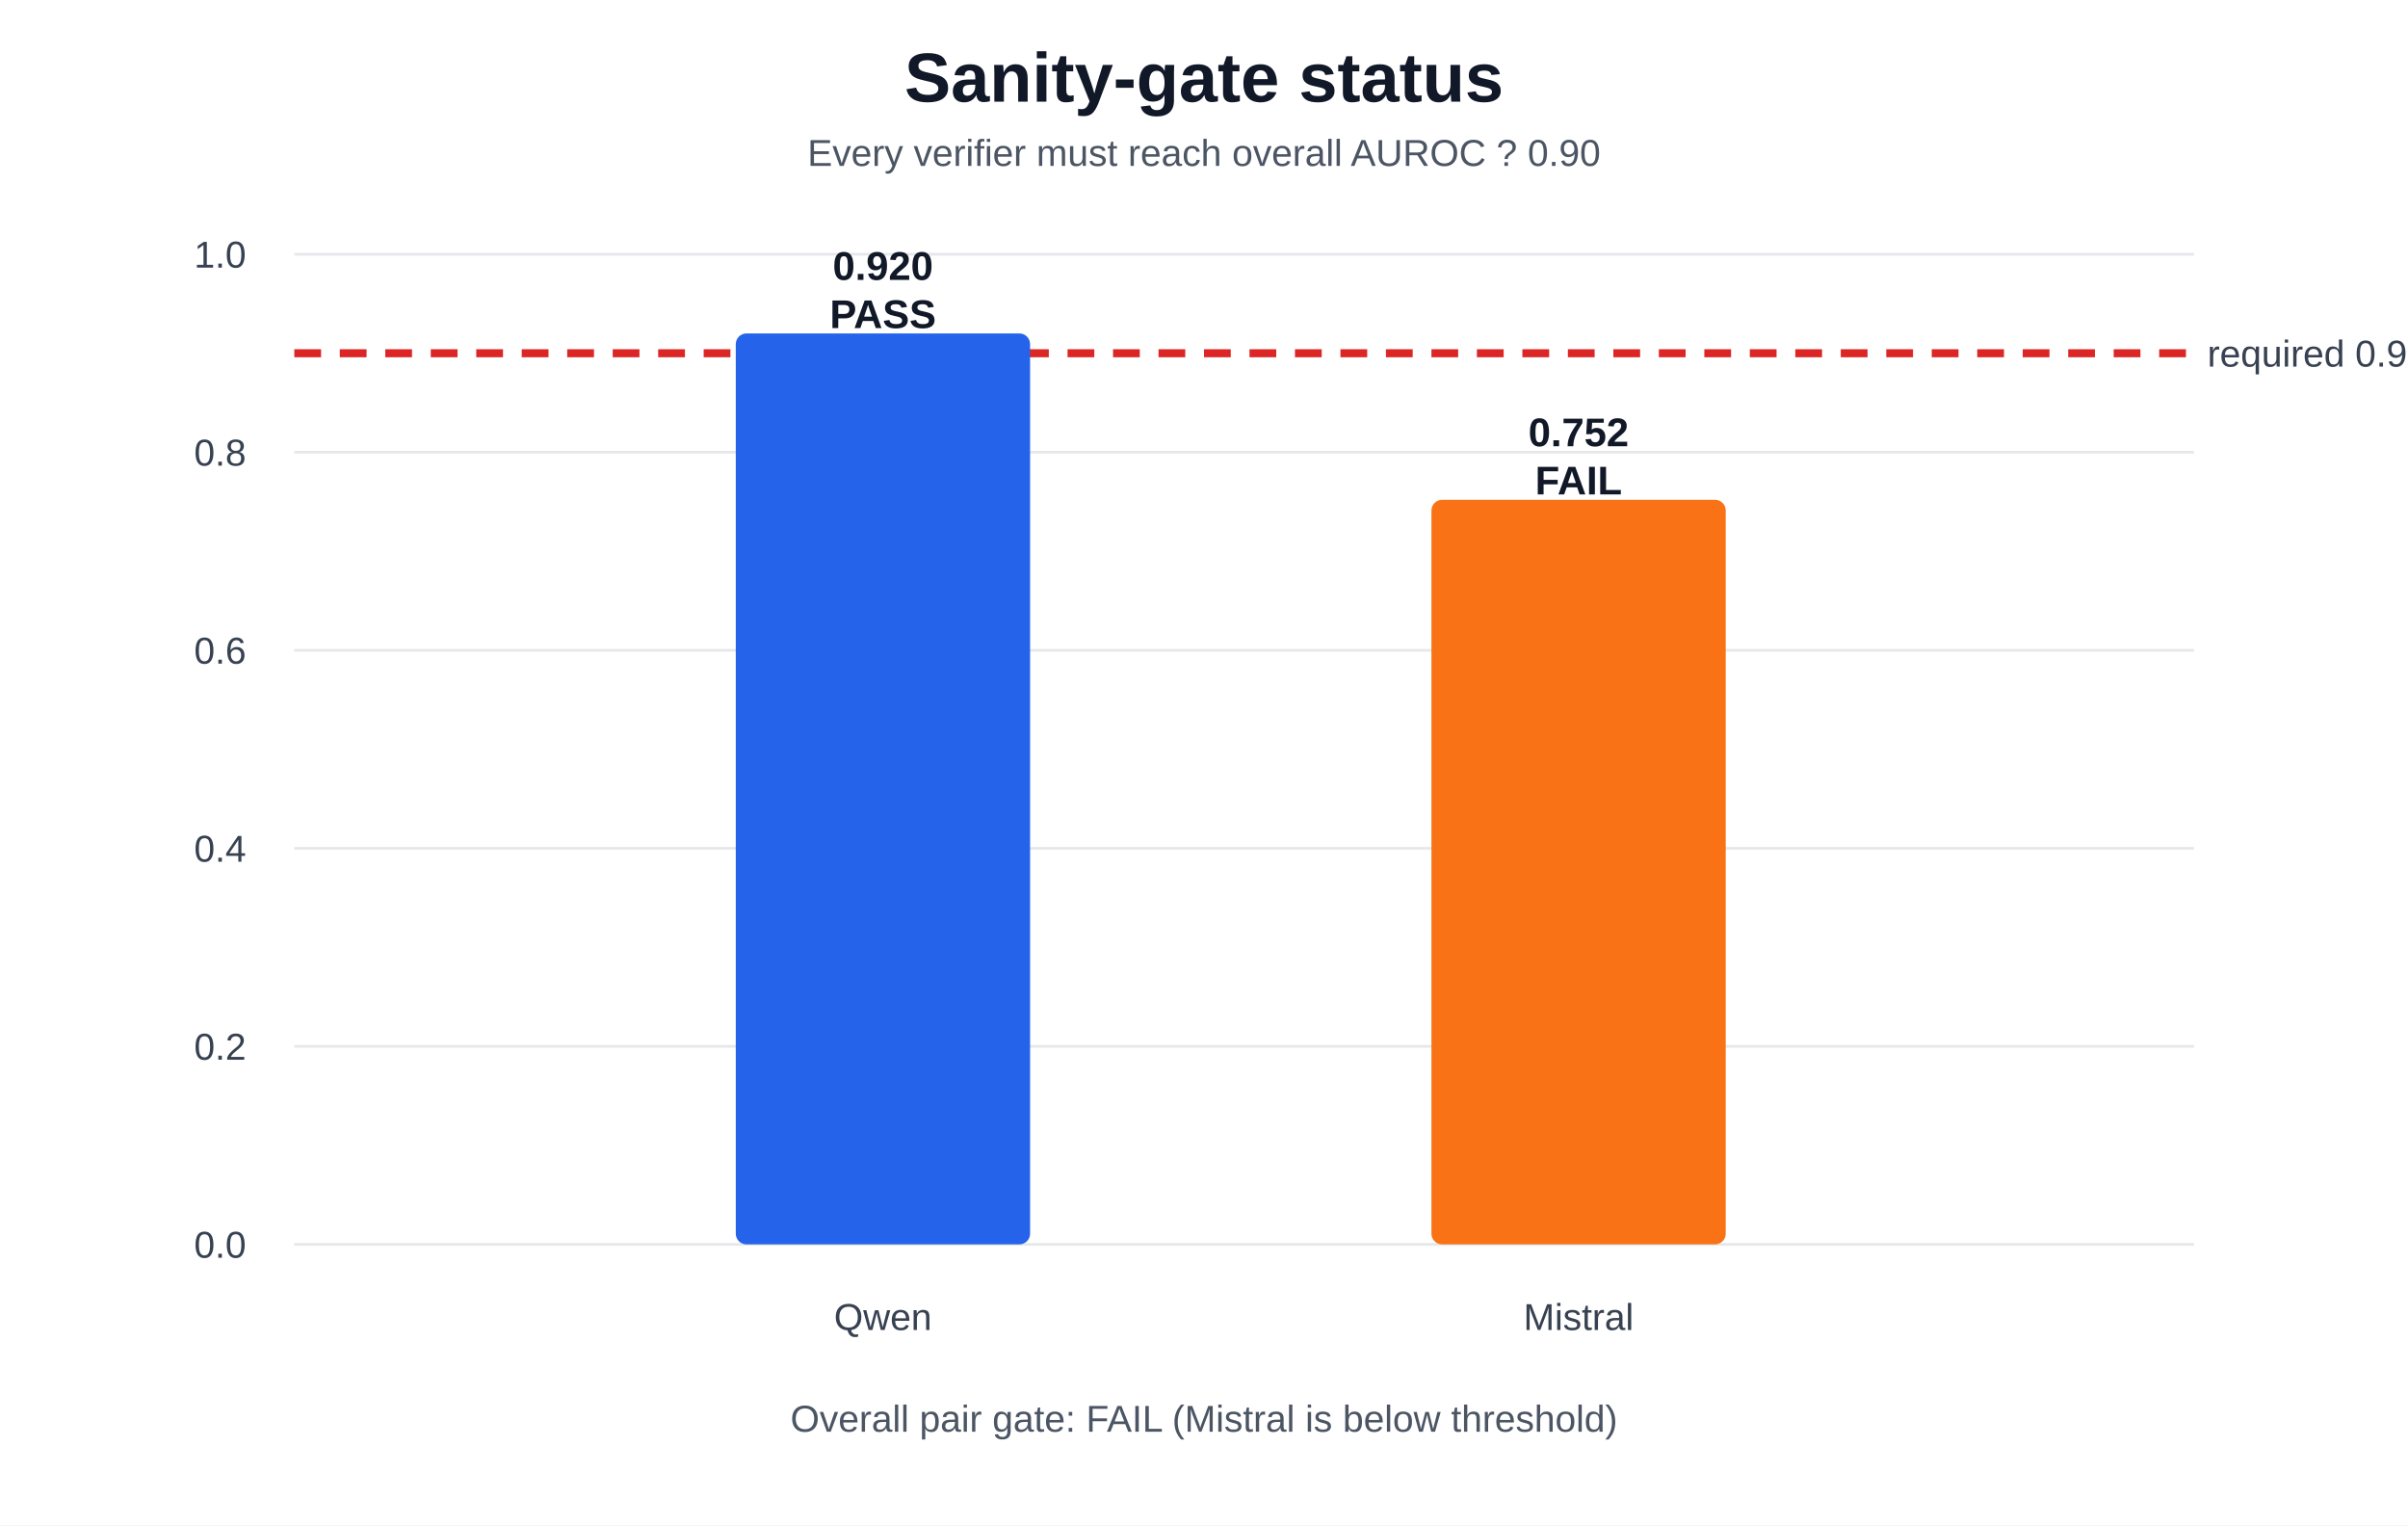
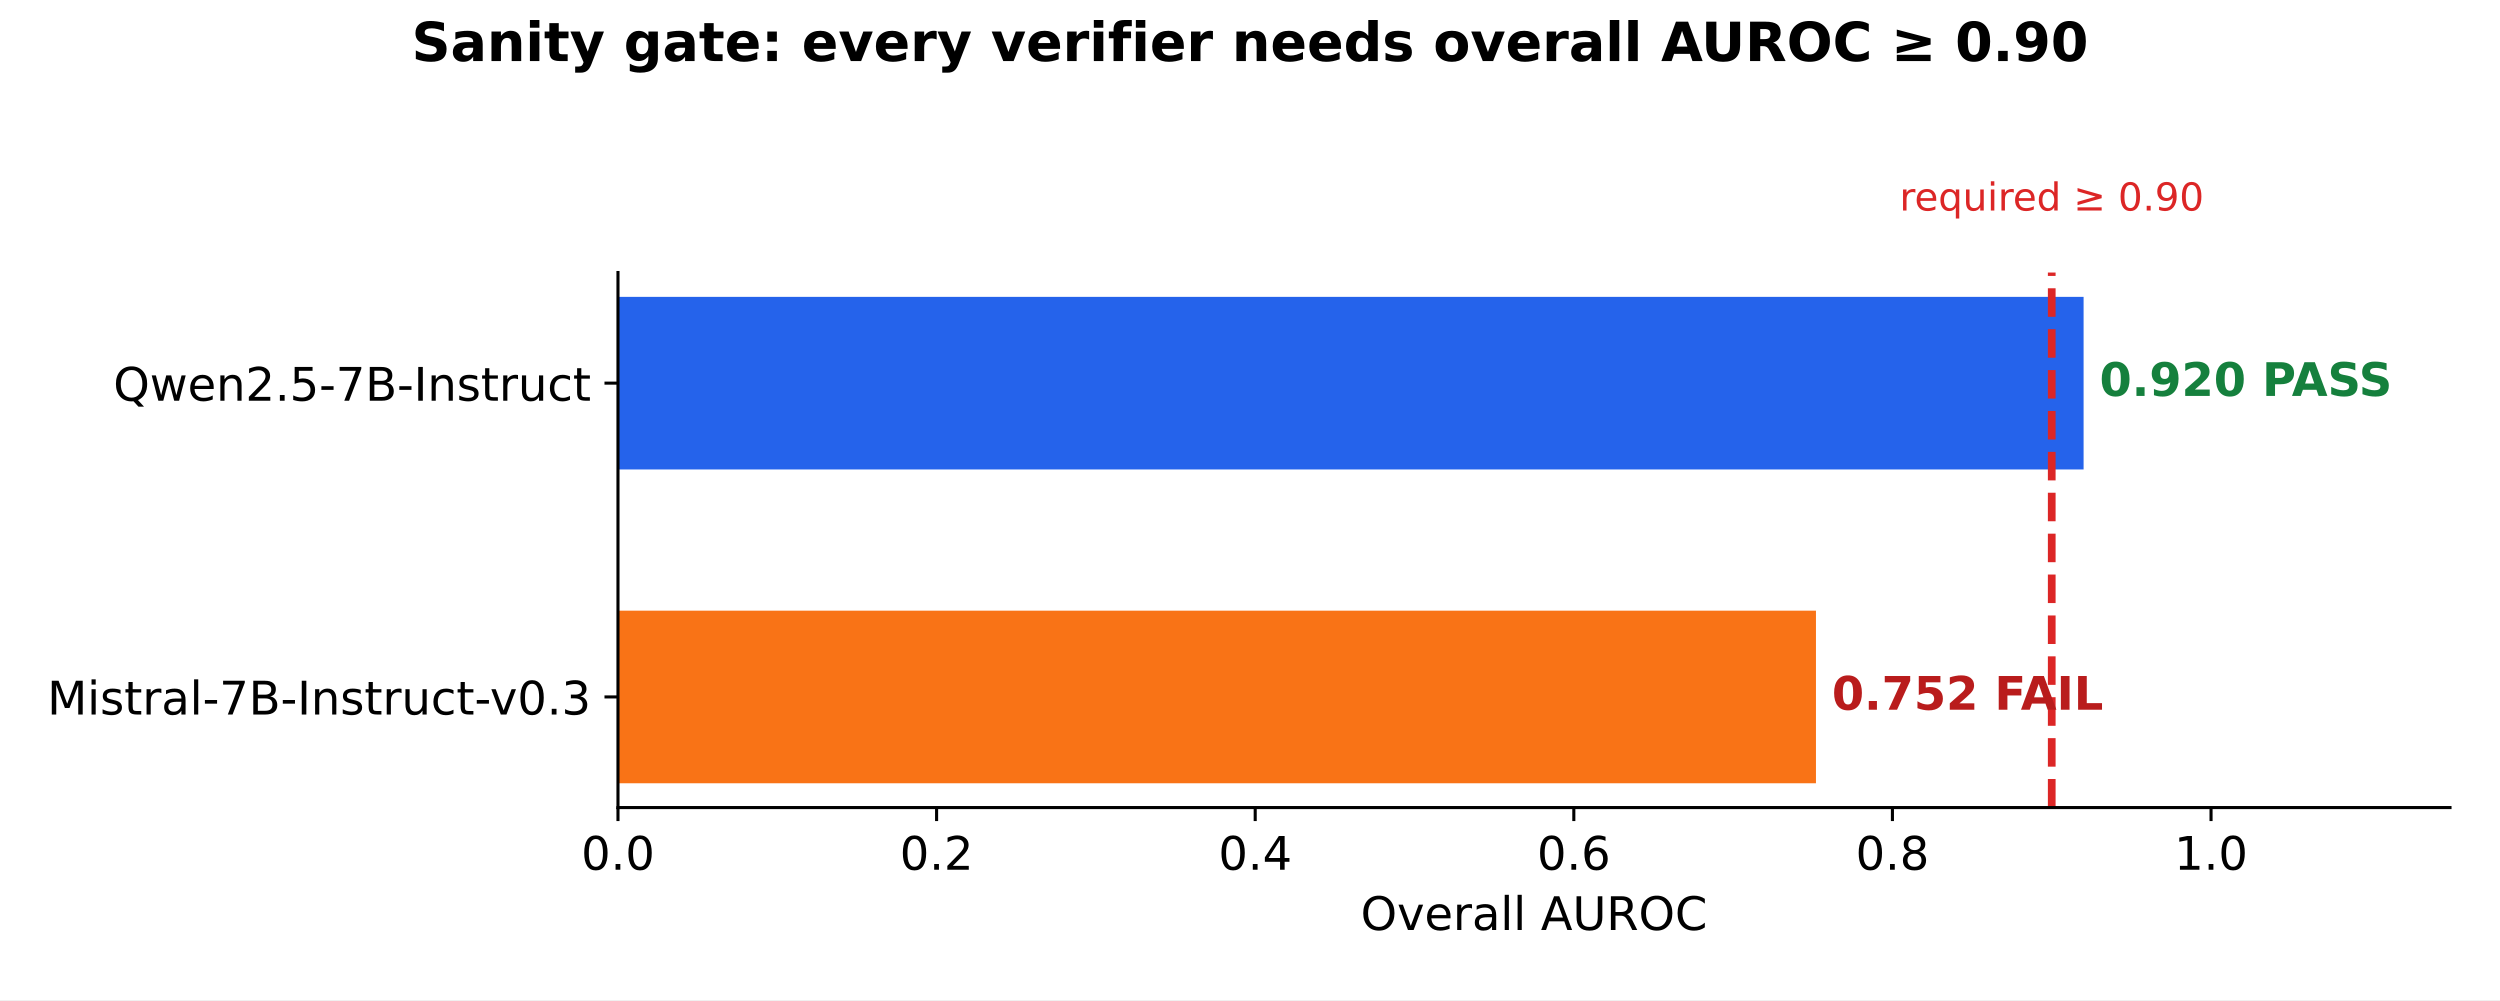
- <svg xmlns="http://www.w3.org/2000/svg" width="900" height="570" viewBox="0 0 900 570">
-   <rect width="100%" height="100%" fill="white" />
-   <style>text{font-family:Arial,Helvetica,sans-serif;fill:#111827}.title{font-size:26px;font-weight:700}.sub{font-size:14px;fill:#4b5563}.axis{font-size:14px;fill:#374151}.value{font-size:15px;font-weight:700}.legend{font-size:13px}</style>
-   <text x="450.0" y="38" text-anchor="middle" class="title">Sanity-gate status</text>
-   <text x="450.0" y="62" text-anchor="middle" class="sub">Every verifier must reach overall AUROC ? 0.90</text>
-   <line x1="110" y1="465" x2="820" y2="465" stroke="#e5e7eb" />
-   <text x="92" y="470" text-anchor="end" class="axis">0.0</text>
-   <line x1="110" y1="391.0" x2="820" y2="391.0" stroke="#e5e7eb" />
-   <text x="92" y="396.0" text-anchor="end" class="axis">0.2</text>
-   <line x1="110" y1="317.0" x2="820" y2="317.0" stroke="#e5e7eb" />
-   <text x="92" y="322.0" text-anchor="end" class="axis">0.4</text>
-   <line x1="110" y1="243.0" x2="820" y2="243.0" stroke="#e5e7eb" />
-   <text x="92" y="248.0" text-anchor="end" class="axis">0.6</text>
-   <line x1="110" y1="169.0" x2="820" y2="169.0" stroke="#e5e7eb" />
-   <text x="92" y="174.0" text-anchor="end" class="axis">0.8</text>
-   <line x1="110" y1="95.0" x2="820" y2="95.0" stroke="#e5e7eb" />
-   <text x="92" y="100.0" text-anchor="end" class="axis">1.0</text>
-   <line x1="110" y1="132.0" x2="820" y2="132.0" stroke="#dc2626" stroke-width="3" stroke-dasharray="10 7" />
-   <text x="825" y="137.0" class="axis">required 0.90</text>
-   <rect x="275" y="124.6" width="110" height="340.4" fill="#2563eb" rx="4" />
-   <text x="330" y="104.6" text-anchor="middle" class="value">0.920</text>
-   <text x="330" y="122.6" text-anchor="middle" class="value">PASS</text>
-   <text x="330" y="497" text-anchor="middle" class="axis">Qwen</text>
-   <rect x="535" y="186.76" width="110" height="278.24" fill="#f97316" rx="4" />
-   <text x="590" y="166.76" text-anchor="middle" class="value">0.752</text>
-   <text x="590" y="184.76" text-anchor="middle" class="value">FAIL</text>
-   <text x="590" y="497" text-anchor="middle" class="axis">Mistral</text>
-   <text x="450" y="535" text-anchor="middle" class="sub" fill="#b91c1c">Overall pair gate: FAIL (Mistral is below threshold)</text>
+ <svg xmlns="http://www.w3.org/2000/svg" xmlns:xlink="http://www.w3.org/1999/xlink" width="648pt" height="259.2pt" viewBox="0 0 648 259.2" version="1.1">
+   <defs>
+     <style type="text/css">*{stroke-linejoin: round; stroke-linecap: butt}</style>
+   </defs>
+   <g id="figure_1">
+     <g id="patch_1">
+       <path d="M 0 259.2  L 648 259.2  L 648 0  L 0 0  z " style="fill: #ffffff" />
+     </g>
+     <g id="axes_1">
+       <g id="patch_2">
+         <path d="M 160.18 209.32  L 635.04 209.32  L 635.04 70.639  L 160.18 70.639  z " style="fill: #ffffff" />
+       </g>
+       <g id="patch_3">
+         <path d="M 160.18 203.016  L 470.697 203.016  L 470.697 158.28  L 160.18 158.28  z " clip-path="url(#pcfc6701a29)" style="fill: #f97316" />
+       </g>
+       <g id="patch_4">
+         <path d="M 160.18 121.678  L 540.068 121.678  L 540.068 76.943  L 160.18 76.943  z " clip-path="url(#pcfc6701a29)" style="fill: #2563eb" />
+       </g>
+       <g id="matplotlib.axis_1">
+         <g id="xtick_1">
+           <g id="line2d_1">
+             <defs>
+               <path id="m881fecb9b7" d="M 0 0  L 0 3.5  " style="stroke: #000000; stroke-width: 0.8" />
+             </defs>
+             <g>
+               <use xlink:href="#m881fecb9b7" x="160.18" y="209.32" style="stroke: #000000; stroke-width: 0.8" />
+             </g>
+           </g>
+           <g id="text_1">
+             <text style="font-size: 12px; font-family: 'DejaVu Sans', 'Bitstream Vera Sans', 'Computer Modern Sans Serif', 'Lucida Grande', 'Verdana', 'Geneva', 'Lucid', 'Arial', 'Helvetica', 'Avant Garde', sans-serif; text-anchor: middle" x="160.18" y="225.438" transform="rotate(-0 160.18 225.4381)">0.0</text>
+           </g>
+         </g>
+         <g id="xtick_2">
+           <g id="line2d_2">
+             <g>
+               <use xlink:href="#m881fecb9b7" x="242.764" y="209.32" style="stroke: #000000; stroke-width: 0.8" />
+             </g>
+           </g>
+           <g id="text_2">
+             <text style="font-size: 12px; font-family: 'DejaVu Sans', 'Bitstream Vera Sans', 'Computer Modern Sans Serif', 'Lucida Grande', 'Verdana', 'Geneva', 'Lucid', 'Arial', 'Helvetica', 'Avant Garde', sans-serif; text-anchor: middle" x="242.764" y="225.438" transform="rotate(-0 242.7643 225.4381)">0.2</text>
+           </g>
+         </g>
+         <g id="xtick_3">
+           <g id="line2d_3">
+             <g>
+               <use xlink:href="#m881fecb9b7" x="325.349" y="209.32" style="stroke: #000000; stroke-width: 0.8" />
+             </g>
+           </g>
+           <g id="text_3">
+             <text style="font-size: 12px; font-family: 'DejaVu Sans', 'Bitstream Vera Sans', 'Computer Modern Sans Serif', 'Lucida Grande', 'Verdana', 'Geneva', 'Lucid', 'Arial', 'Helvetica', 'Avant Garde', sans-serif; text-anchor: middle" x="325.349" y="225.438" transform="rotate(-0 325.3487 225.4381)">0.4</text>
+           </g>
+         </g>
+         <g id="xtick_4">
+           <g id="line2d_4">
+             <g>
+               <use xlink:href="#m881fecb9b7" x="407.933" y="209.32" style="stroke: #000000; stroke-width: 0.8" />
+             </g>
+           </g>
+           <g id="text_4">
+             <text style="font-size: 12px; font-family: 'DejaVu Sans', 'Bitstream Vera Sans', 'Computer Modern Sans Serif', 'Lucida Grande', 'Verdana', 'Geneva', 'Lucid', 'Arial', 'Helvetica', 'Avant Garde', sans-serif; text-anchor: middle" x="407.933" y="225.438" transform="rotate(-0 407.933 225.4381)">0.6</text>
+           </g>
+         </g>
+         <g id="xtick_5">
+           <g id="line2d_5">
+             <g>
+               <use xlink:href="#m881fecb9b7" x="490.517" y="209.32" style="stroke: #000000; stroke-width: 0.8" />
+             </g>
+           </g>
+           <g id="text_5">
+             <text style="font-size: 12px; font-family: 'DejaVu Sans', 'Bitstream Vera Sans', 'Computer Modern Sans Serif', 'Lucida Grande', 'Verdana', 'Geneva', 'Lucid', 'Arial', 'Helvetica', 'Avant Garde', sans-serif; text-anchor: middle" x="490.517" y="225.438" transform="rotate(-0 490.5174 225.4381)">0.8</text>
+           </g>
+         </g>
+         <g id="xtick_6">
+           <g id="line2d_6">
+             <g>
+               <use xlink:href="#m881fecb9b7" x="573.102" y="209.32" style="stroke: #000000; stroke-width: 0.8" />
+             </g>
+           </g>
+           <g id="text_6">
+             <text style="font-size: 12px; font-family: 'DejaVu Sans', 'Bitstream Vera Sans', 'Computer Modern Sans Serif', 'Lucida Grande', 'Verdana', 'Geneva', 'Lucid', 'Arial', 'Helvetica', 'Avant Garde', sans-serif; text-anchor: middle" x="573.102" y="225.438" transform="rotate(-0 573.1017 225.4381)">1.0</text>
+           </g>
+         </g>
+         <g id="text_7">
+           <text style="font-size: 12px; font-family: 'DejaVu Sans', 'Bitstream Vera Sans', 'Computer Modern Sans Serif', 'Lucida Grande', 'Verdana', 'Geneva', 'Lucid', 'Arial', 'Helvetica', 'Avant Garde', sans-serif; text-anchor: middle" x="397.61" y="241.052" transform="rotate(-0 397.61 241.0519)">Overall AUROC</text>
+         </g>
+       </g>
+       <g id="matplotlib.axis_2">
+         <g id="ytick_1">
+           <g id="line2d_7">
+             <defs>
+               <path id="me9dd0fb088" d="M 0 0  L -3.5 0  " style="stroke: #000000; stroke-width: 0.8" />
+             </defs>
+             <g>
+               <use xlink:href="#me9dd0fb088" x="160.18" y="180.648" style="stroke: #000000; stroke-width: 0.8" />
+             </g>
+           </g>
+           <g id="text_8">
+             <text style="font-size: 12px; font-family: 'DejaVu Sans', 'Bitstream Vera Sans', 'Computer Modern Sans Serif', 'Lucida Grande', 'Verdana', 'Geneva', 'Lucid', 'Arial', 'Helvetica', 'Avant Garde', sans-serif; text-anchor: end" x="153.18" y="185.207" transform="rotate(-0 153.18 185.2075)">Mistral-7B-Instruct-v0.3</text>
+           </g>
+         </g>
+         <g id="ytick_2">
+           <g id="line2d_8">
+             <g>
+               <use xlink:href="#me9dd0fb088" x="160.18" y="99.311" style="stroke: #000000; stroke-width: 0.8" />
+             </g>
+           </g>
+           <g id="text_9">
+             <text style="font-size: 12px; font-family: 'DejaVu Sans', 'Bitstream Vera Sans', 'Computer Modern Sans Serif', 'Lucida Grande', 'Verdana', 'Geneva', 'Lucid', 'Arial', 'Helvetica', 'Avant Garde', sans-serif; text-anchor: end" x="153.18" y="103.87" transform="rotate(-0 153.18 103.8696)">Qwen2.5-7B-Instruct</text>
+           </g>
+         </g>
+       </g>
+       <g id="line2d_9">
+         <path d="M 531.81 209.32  L 531.81 70.639  " clip-path="url(#pcfc6701a29)" style="fill: none; stroke-dasharray: 7.4,3.2; stroke-dashoffset: 0; stroke: #dc2626; stroke-width: 2" />
+       </g>
+       <g id="patch_5">
+         <path d="M 160.18 209.32  L 160.18 70.639  " style="fill: none; stroke: #000000; stroke-width: 0.8; stroke-linejoin: miter; stroke-linecap: square" />
+       </g>
+       <g id="patch_6">
+         <path d="M 160.18 209.32  L 635.04 209.32  " style="fill: none; stroke: #000000; stroke-width: 0.8; stroke-linejoin: miter; stroke-linecap: square" />
+       </g>
+       <g id="text_10">
+         <text style="font-weight: 700; font-size: 12px; font-family: 'DejaVu Sans', 'Bitstream Vera Sans', 'Computer Modern Sans Serif', 'Lucida Grande', 'Verdana', 'Geneva', 'Lucid', 'Arial', 'Helvetica', 'Avant Garde', sans-serif; text-anchor: start; fill: #b91c1c" x="474.826" y="183.96" transform="rotate(-0 474.8264 183.9597)">0.752  FAIL</text>
+       </g>
+       <g id="text_11">
+         <text style="font-weight: 700; font-size: 12px; font-family: 'DejaVu Sans', 'Bitstream Vera Sans', 'Computer Modern Sans Serif', 'Lucida Grande', 'Verdana', 'Geneva', 'Lucid', 'Arial', 'Helvetica', 'Avant Garde', sans-serif; text-anchor: start; fill: #15803d" x="544.197" y="102.622" transform="rotate(-0 544.1972 102.6218)">0.920  PASS</text>
+       </g>
+       <g id="text_12">
+         <text style="font-size: 10px; font-family: 'DejaVu Sans', 'Bitstream Vera Sans', 'Computer Modern Sans Serif', 'Lucida Grande', 'Verdana', 'Geneva', 'Lucid', 'Arial', 'Helvetica', 'Avant Garde', sans-serif; text-anchor: middle; fill: #dc2626" x="531.81" y="54.575" transform="rotate(-0 531.8096 54.57474)">required ≥ 0.90</text>
+       </g>
+     </g>
+     <g id="text_13">
+       <text style="font-weight: 700; font-size: 14px; font-family: 'DejaVu Sans', 'Bitstream Vera Sans', 'Computer Modern Sans Serif', 'Lucida Grande', 'Verdana', 'Geneva', 'Lucid', 'Arial', 'Helvetica', 'Avant Garde', sans-serif; text-anchor: middle" x="324" y="15.822" transform="rotate(-0 324 15.82181)">Sanity gate: every verifier needs overall AUROC ≥ 0.90</text>
+     </g>
+   </g>
+   <defs>
+     <clipPath id="pcfc6701a29">
+       <rect x="160.18" y="70.639" width="474.86" height="138.681" />
+     </clipPath>
+   </defs>
</svg>
